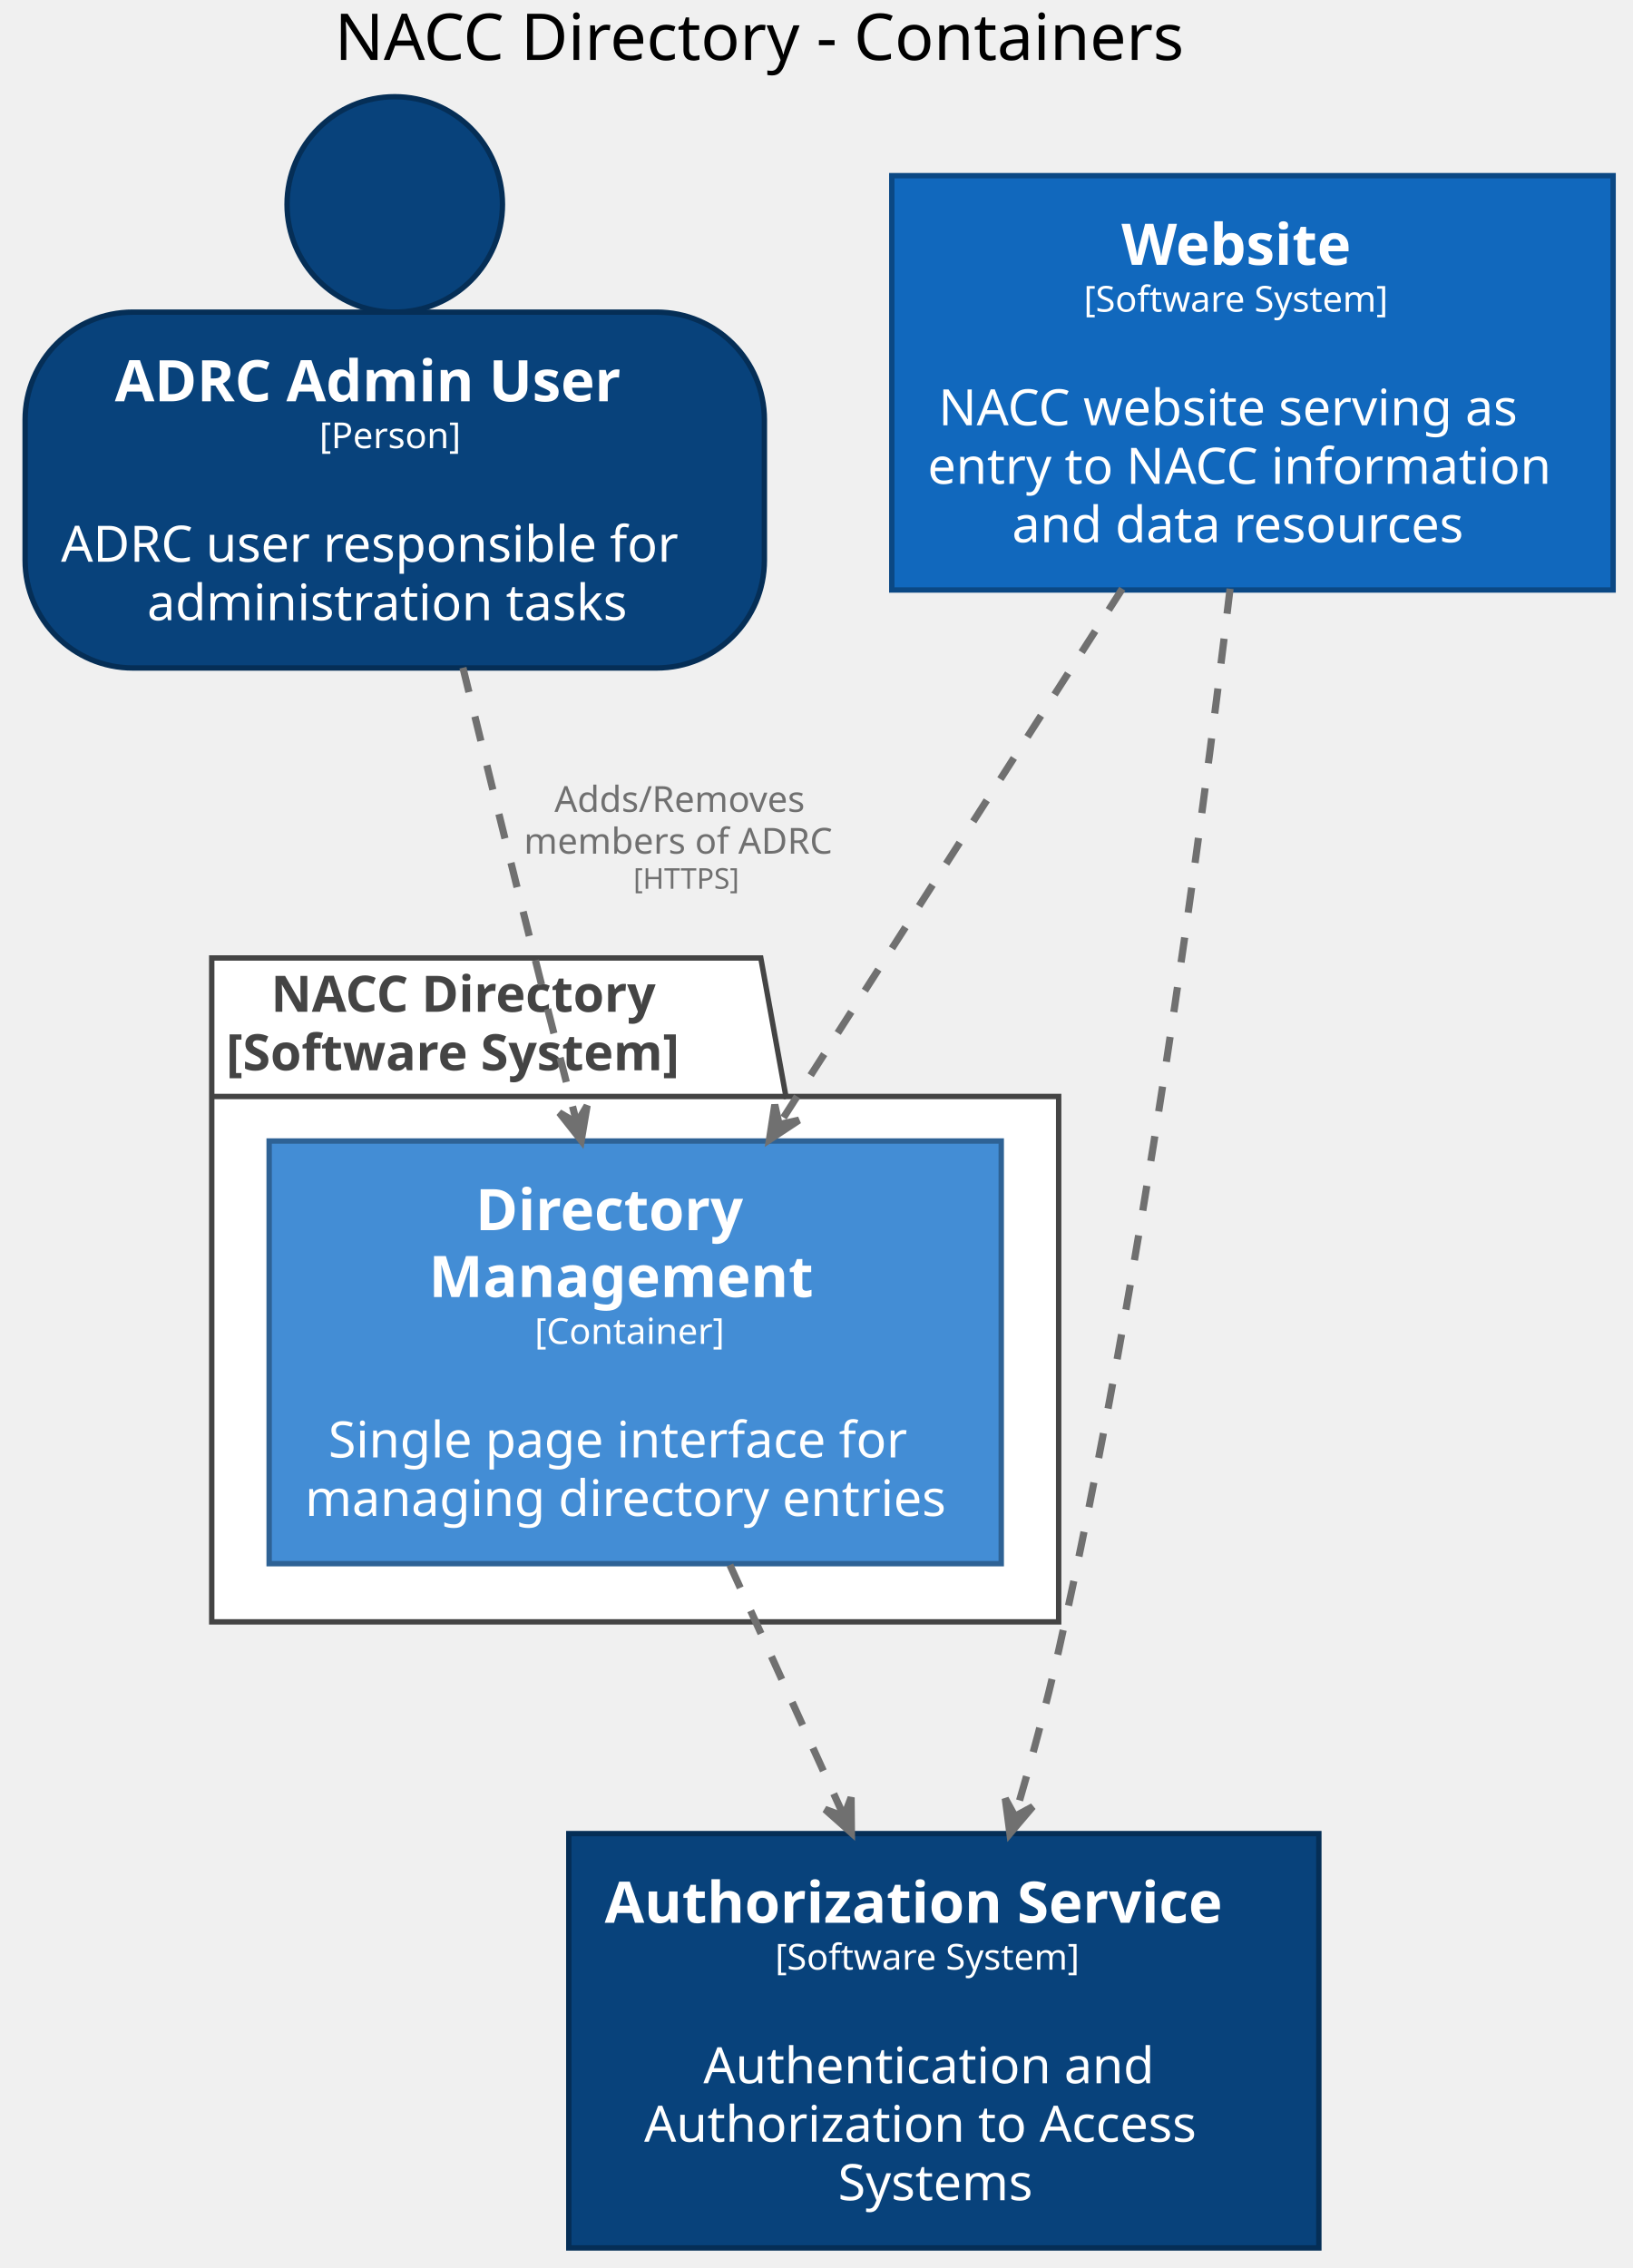
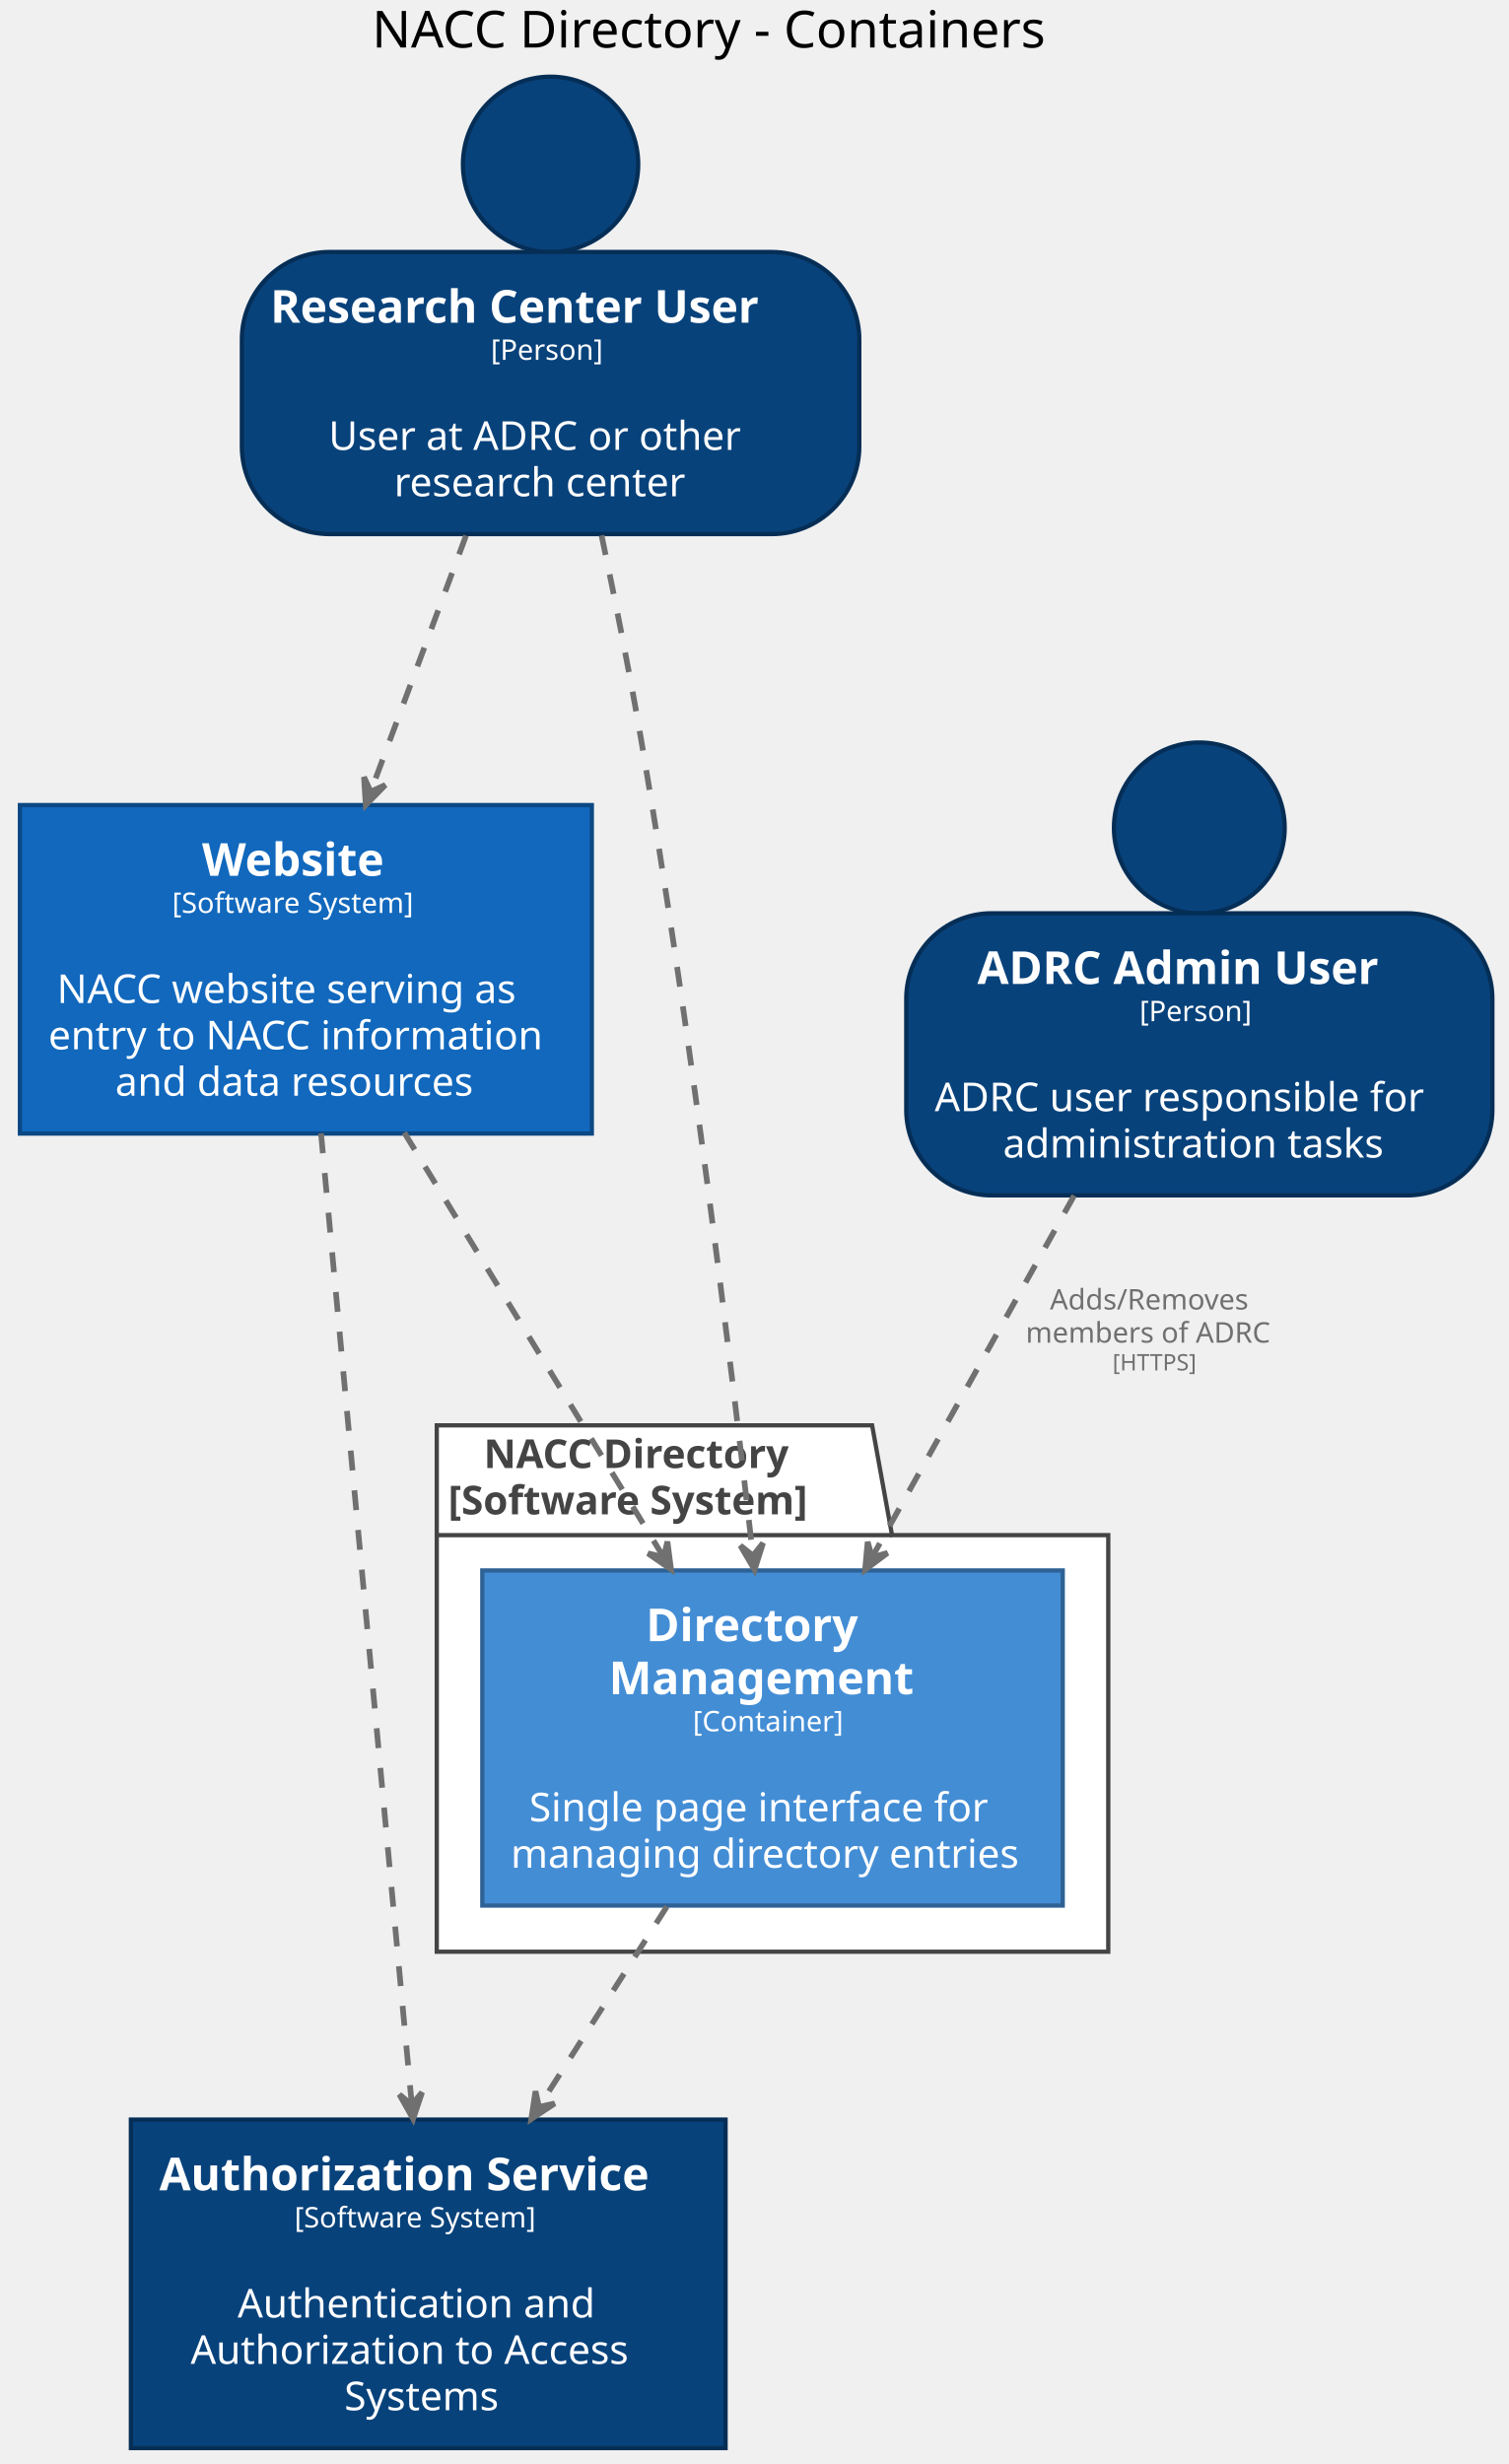
- <svg xmlns="http://www.w3.org/2000/svg" contentScriptType="application/ecmascript" contentStyleType="text/css" height="632px" preserveAspectRatio="none" style="width:455px;height:632px;background:#FFFFFF;" version="1.1" viewBox="0 0 455 632" width="455px" zoomAndPan="magnify">
+ <svg xmlns="http://www.w3.org/2000/svg" contentScriptType="application/ecmascript" contentStyleType="text/css" height="866px" preserveAspectRatio="none" style="width:530px;height:866px;background:#FFFFFF;" version="1.1" viewBox="0 0 530 866" width="530px" zoomAndPan="magnify">
  <defs />
  <g>
-     <text fill="#000000" font-family="sans-serif" font-size="18" lengthAdjust="spacing" textLength="256" x="93.25" y="16.708">NACC Directory - Containers</text>
-     <polygon fill="#FFFFFF" points="59,266.953,212,266.953,219,305.547,295,305.547,295,451.953,59,451.953,59,266.953" style="stroke:#444444;stroke-width:1.5;" />
-     <line style="stroke:#444444;stroke-width:1.5;" x1="59" x2="219" y1="305.547" y2="305.547" />
-     <text fill="#444444" font-family="sans-serif" font-size="14" font-weight="bold" lengthAdjust="spacing" textLength="122" x="75.5" y="281.948">NACC Directory</text>
-     <text fill="#444444" font-family="sans-serif" font-size="14" font-weight="bold" lengthAdjust="spacing" textLength="147" x="63" y="298.245">[Software System]</text>
-     <rect fill="#438DD5" height="117.781" style="stroke:#2E6295;stroke-width:1.5;" width="204" x="75" y="317.953" />
-     <text fill="#FFFFFF" font-family="sans-serif" font-size="16" font-weight="bold" lengthAdjust="spacing" textLength="83" x="132.5" y="342.805">Directory</text>
-     <text fill="#FFFFFF" font-family="sans-serif" font-size="16" font-weight="bold" lengthAdjust="spacing" textLength="115" x="119.5" y="361.43">Management</text>
-     <text fill="#FFFFFF" font-family="sans-serif" font-size="10" lengthAdjust="spacing" textLength="56" x="149" y="374.485">[Container]</text>
-     <text fill="#FFFFFF" font-family="sans-serif" font-size="14" lengthAdjust="spacing" textLength="0" x="179" y="389.839" />
-     <text fill="#FFFFFF" font-family="sans-serif" font-size="14" lengthAdjust="spacing" textLength="167" x="91.5" y="406.136">Single page interface for</text>
-     <text fill="#FFFFFF" font-family="sans-serif" font-size="14" lengthAdjust="spacing" textLength="184" x="85" y="422.433">managing directory entries</text>
-     <ellipse cx="110" cy="56.966" fill="#08427B" rx="30.013" ry="30.013" style="stroke:#052E56;stroke-width:1.5;" />
-     <rect fill="#08427B" height="99.156" rx="30.013" ry="30.013" style="stroke:#052E56;stroke-width:1.5;" width="206" x="7" y="86.98" />
-     <text fill="#FFFFFF" font-family="sans-serif" font-size="16" font-weight="bold" lengthAdjust="spacing" textLength="156" x="32" y="111.831">ADRC Admin User</text>
-     <text fill="#FFFFFF" font-family="sans-serif" font-size="10" lengthAdjust="spacing" textLength="42" x="89" y="124.887">[Person]</text>
-     <text fill="#FFFFFF" font-family="sans-serif" font-size="14" lengthAdjust="spacing" textLength="0" x="112" y="140.24" />
-     <text fill="#FFFFFF" font-family="sans-serif" font-size="14" lengthAdjust="spacing" textLength="182" x="17" y="156.537">ADRC user responsible for</text>
-     <text fill="#FFFFFF" font-family="sans-serif" font-size="14" lengthAdjust="spacing" textLength="138" x="41" y="172.834">administration tasks</text>
-     <rect fill="#08427B" height="115.453" style="stroke:#052E56;stroke-width:1.5;" width="209" x="158.5" y="510.953" />
-     <text fill="#FFFFFF" font-family="sans-serif" font-size="16" font-weight="bold" lengthAdjust="spacing" textLength="189" x="168.5" y="535.805">Authorization Service</text>
-     <text fill="#FFFFFF" font-family="sans-serif" font-size="10" lengthAdjust="spacing" textLength="94" x="216" y="548.86">[Software System]</text>
-     <text fill="#FFFFFF" font-family="sans-serif" font-size="14" lengthAdjust="spacing" textLength="0" x="265" y="564.214" />
-     <text fill="#FFFFFF" font-family="sans-serif" font-size="14" lengthAdjust="spacing" textLength="130" x="196" y="580.511">Authentication and</text>
-     <text fill="#FFFFFF" font-family="sans-serif" font-size="14" lengthAdjust="spacing" textLength="163" x="179.5" y="596.808">Authorization to Access</text>
-     <text fill="#FFFFFF" font-family="sans-serif" font-size="14" lengthAdjust="spacing" textLength="59" x="233.5" y="613.105">Systems</text>
-     <rect fill="#1168BD" height="115.453" style="stroke:#0B4884;stroke-width:1.5;" width="201" x="248.5" y="48.953" />
-     <text fill="#FFFFFF" font-family="sans-serif" font-size="16" font-weight="bold" lengthAdjust="spacing" textLength="73" x="312.5" y="73.805">Website</text>
-     <text fill="#FFFFFF" font-family="sans-serif" font-size="10" lengthAdjust="spacing" textLength="94" x="302" y="86.86">[Software System]</text>
-     <text fill="#FFFFFF" font-family="sans-serif" font-size="14" lengthAdjust="spacing" textLength="0" x="351" y="102.214" />
-     <text fill="#FFFFFF" font-family="sans-serif" font-size="14" lengthAdjust="spacing" textLength="171" x="261.5" y="118.511">NACC website serving as</text>
-     <text fill="#FFFFFF" font-family="sans-serif" font-size="14" lengthAdjust="spacing" textLength="177" x="258.5" y="134.808">entry to NACC information</text>
-     <text fill="#FFFFFF" font-family="sans-serif" font-size="14" lengthAdjust="spacing" textLength="134" x="282" y="151.105">and data resources</text>
-     <path d="M312.73,164.063 C284.76,207.743 246.08,268.113 217.17,313.243 " fill="none" id="Website-to-NACCDirectory.DirectoryManagement" style="stroke:#707070;stroke-width:2.0;stroke-dasharray:7.0,7.0;" />
-     <polygon fill="#707070" points="214.41,317.563,222.633,312.143,217.107,313.353,215.897,307.827,214.41,317.563" style="stroke:#707070;stroke-width:2.0;" />
-     <text fill="#000000" font-family="sans-serif" font-size="10" lengthAdjust="spacing" textLength="0" x="282" y="237.235" />
-     <path d="M129,186.063 C134.15,207.153 139.75,229.933 145,250.953 C150.03,271.083 155.61,293.023 160.69,312.813 " fill="none" id="ADRCAdminUser-to-NACCDirectory.DirectoryManagement" style="stroke:#707070;stroke-width:2.0;stroke-dasharray:7.0,7.0;" />
-     <polygon fill="#707070" points="161.97,317.793,163.607,308.081,160.727,312.95,155.858,310.07,161.97,317.793" style="stroke:#707070;stroke-width:2.0;" />
-     <text fill="#707070" font-family="sans-serif" font-size="10" lengthAdjust="spacing" textLength="73" x="154.5" y="226.235">Adds/Removes</text>
-     <text fill="#707070" font-family="sans-serif" font-size="10" lengthAdjust="spacing" textLength="93" x="146" y="237.876">members of ADRC</text>
-     <text fill="#707070" font-family="sans-serif" font-size="8" lengthAdjust="spacing" textLength="32" x="176.5" y="247.66">[HTTPS]</text>
-     <path d="M203.39,436.093 C213.44,458.243 224.92,483.533 235.1,505.973 " fill="none" id="NACCDirectory.DirectoryManagement-to-AuthorizationService" style="stroke:#707070;stroke-width:2.0;stroke-dasharray:7.0,7.0;" />
-     <polygon fill="#707070" points="237.25,510.723,237.167,500.875,235.181,506.171,229.884,504.185,237.25,510.723" style="stroke:#707070;stroke-width:2.0;" />
-     <text fill="#000000" font-family="sans-serif" font-size="10" lengthAdjust="spacing" textLength="0" x="226" y="478.235" />
-     <path d="M342.76,164.063 C334.48,234.073 318.17,356.653 295,459.953 C291.63,474.973 287.29,490.973 282.9,505.913 " fill="none" id="Website-to-AuthorizationService" style="stroke:#707070;stroke-width:2.0;stroke-dasharray:7.0,7.0;" />
-     <polygon fill="#707070" points="281.41,510.933,287.791,503.431,282.823,506.137,280.117,501.17,281.41,510.933" style="stroke:#707070;stroke-width:2.0;" />
-     <text fill="#000000" font-family="sans-serif" font-size="10" lengthAdjust="spacing" textLength="0" x="334" y="380.735" />
+     <text fill="#000000" font-family="sans-serif" font-size="18" lengthAdjust="spacing" textLength="256" x="130.75" y="16.708">NACC Directory - Containers</text>
+     <polygon fill="#FFFFFF" points="153.5,500.953,306.5,500.953,313.5,539.547,389.5,539.547,389.5,685.953,153.5,685.953,153.5,500.953" style="stroke:#444444;stroke-width:1.5;" />
+     <line style="stroke:#444444;stroke-width:1.5;" x1="153.5" x2="313.5" y1="539.547" y2="539.547" />
+     <text fill="#444444" font-family="sans-serif" font-size="14" font-weight="bold" lengthAdjust="spacing" textLength="122" x="170" y="515.948">NACC Directory</text>
+     <text fill="#444444" font-family="sans-serif" font-size="14" font-weight="bold" lengthAdjust="spacing" textLength="147" x="157.5" y="532.245">[Software System]</text>
+     <rect fill="#438DD5" height="117.781" style="stroke:#2E6295;stroke-width:1.5;" width="204" x="169.5" y="551.953" />
+     <text fill="#FFFFFF" font-family="sans-serif" font-size="16" font-weight="bold" lengthAdjust="spacing" textLength="83" x="227" y="576.805">Directory</text>
+     <text fill="#FFFFFF" font-family="sans-serif" font-size="16" font-weight="bold" lengthAdjust="spacing" textLength="115" x="214" y="595.43">Management</text>
+     <text fill="#FFFFFF" font-family="sans-serif" font-size="10" lengthAdjust="spacing" textLength="56" x="243.5" y="608.485">[Container]</text>
+     <text fill="#FFFFFF" font-family="sans-serif" font-size="14" lengthAdjust="spacing" textLength="0" x="273.5" y="623.839" />
+     <text fill="#FFFFFF" font-family="sans-serif" font-size="14" lengthAdjust="spacing" textLength="167" x="186" y="640.136">Single page interface for</text>
+     <text fill="#FFFFFF" font-family="sans-serif" font-size="14" lengthAdjust="spacing" textLength="184" x="179.5" y="656.433">managing directory entries</text>
+     <rect fill="#08427B" height="115.453" style="stroke:#052E56;stroke-width:1.5;" width="209" x="46" y="744.953" />
+     <text fill="#FFFFFF" font-family="sans-serif" font-size="16" font-weight="bold" lengthAdjust="spacing" textLength="189" x="56" y="769.805">Authorization Service</text>
+     <text fill="#FFFFFF" font-family="sans-serif" font-size="10" lengthAdjust="spacing" textLength="94" x="103.5" y="782.86">[Software System]</text>
+     <text fill="#FFFFFF" font-family="sans-serif" font-size="14" lengthAdjust="spacing" textLength="0" x="152.5" y="798.214" />
+     <text fill="#FFFFFF" font-family="sans-serif" font-size="14" lengthAdjust="spacing" textLength="130" x="83.5" y="814.511">Authentication and</text>
+     <text fill="#FFFFFF" font-family="sans-serif" font-size="14" lengthAdjust="spacing" textLength="163" x="67" y="830.808">Authorization to Access</text>
+     <text fill="#FFFFFF" font-family="sans-serif" font-size="14" lengthAdjust="spacing" textLength="59" x="121" y="847.105">Systems</text>
+     <rect fill="#1168BD" height="115.453" style="stroke:#0B4884;stroke-width:1.5;" width="201" x="7" y="282.953" />
+     <text fill="#FFFFFF" font-family="sans-serif" font-size="16" font-weight="bold" lengthAdjust="spacing" textLength="73" x="71" y="307.805">Website</text>
+     <text fill="#FFFFFF" font-family="sans-serif" font-size="10" lengthAdjust="spacing" textLength="94" x="60.5" y="320.86">[Software System]</text>
+     <text fill="#FFFFFF" font-family="sans-serif" font-size="14" lengthAdjust="spacing" textLength="0" x="109.5" y="336.214" />
+     <text fill="#FFFFFF" font-family="sans-serif" font-size="14" lengthAdjust="spacing" textLength="171" x="20" y="352.511">NACC website serving as</text>
+     <text fill="#FFFFFF" font-family="sans-serif" font-size="14" lengthAdjust="spacing" textLength="177" x="17" y="368.808">entry to NACC information</text>
+     <text fill="#FFFFFF" font-family="sans-serif" font-size="14" lengthAdjust="spacing" textLength="134" x="40.5" y="385.104">and data resources</text>
+     <ellipse cx="193.5" cy="57.757" fill="#08427B" rx="30.804" ry="30.804" style="stroke:#052E56;stroke-width:1.5;" />
+     <rect fill="#08427B" height="99.156" rx="30.804" ry="30.804" style="stroke:#052E56;stroke-width:1.5;" width="217" x="85" y="88.561" />
+     <text fill="#FFFFFF" font-family="sans-serif" font-size="16" font-weight="bold" lengthAdjust="spacing" textLength="197" x="95" y="113.413">Research Center User</text>
+     <text fill="#FFFFFF" font-family="sans-serif" font-size="10" lengthAdjust="spacing" textLength="42" x="172.5" y="126.469">[Person]</text>
+     <text fill="#FFFFFF" font-family="sans-serif" font-size="14" lengthAdjust="spacing" textLength="0" x="195.5" y="141.822" />
+     <text fill="#FFFFFF" font-family="sans-serif" font-size="14" lengthAdjust="spacing" textLength="152" x="115.5" y="158.119">User at ADRC or other</text>
+     <text fill="#FFFFFF" font-family="sans-serif" font-size="14" lengthAdjust="spacing" textLength="110" x="138.5" y="174.416">research center</text>
+     <ellipse cx="421.5" cy="290.966" fill="#08427B" rx="30.013" ry="30.013" style="stroke:#052E56;stroke-width:1.5;" />
+     <rect fill="#08427B" height="99.156" rx="30.013" ry="30.013" style="stroke:#052E56;stroke-width:1.5;" width="206" x="318.5" y="320.98" />
+     <text fill="#FFFFFF" font-family="sans-serif" font-size="16" font-weight="bold" lengthAdjust="spacing" textLength="156" x="343.5" y="345.831">ADRC Admin User</text>
+     <text fill="#FFFFFF" font-family="sans-serif" font-size="10" lengthAdjust="spacing" textLength="42" x="400.5" y="358.887">[Person]</text>
+     <text fill="#FFFFFF" font-family="sans-serif" font-size="14" lengthAdjust="spacing" textLength="0" x="423.5" y="374.24" />
+     <text fill="#FFFFFF" font-family="sans-serif" font-size="14" lengthAdjust="spacing" textLength="182" x="328.5" y="390.537">ADRC user responsible for</text>
+     <text fill="#FFFFFF" font-family="sans-serif" font-size="14" lengthAdjust="spacing" textLength="138" x="352.5" y="406.834">administration tasks</text>
+     <path d="M142.08,398.063 C168.75,441.743 205.63,502.113 233.2,547.243 " fill="none" id="Website-to-NACCDirectory.DirectoryManagement" style="stroke:#707070;stroke-width:2.0;stroke-dasharray:7.0,7.0;" />
+     <polygon fill="#707070" points="235.83,551.563,234.567,541.796,233.23,547.292,227.734,545.955,235.83,551.563" style="stroke:#707070;stroke-width:2.0;" />
+     <text fill="#000000" font-family="sans-serif" font-size="10" lengthAdjust="spacing" textLength="0" x="197.5" y="471.235" />
+     <path d="M163.78,188.273 C152.81,217.733 140.57,250.633 130.3,278.203 " fill="none" id="ResearchCenterUser-to-Website" style="stroke:#707070;stroke-width:2.0;stroke-dasharray:7.0,7.0;" />
+     <polygon fill="#707070" points="128.54,282.933,135.427,275.892,130.283,278.247,127.928,273.103,128.54,282.933" style="stroke:#707070;stroke-width:2.0;" />
+     <text fill="#000000" font-family="sans-serif" font-size="10" lengthAdjust="spacing" textLength="0" x="154.5" y="228.235" />
+     <path d="M211.42,188.173 C216.35,211.553 221.45,237.223 225.5,260.953 C242.43,360.183 256.61,476.193 264.58,546.313 " fill="none" id="ResearchCenterUser-to-NACCDirectory.DirectoryManagement" style="stroke:#707070;stroke-width:2.0;stroke-dasharray:7.0,7.0;" />
+     <polygon fill="#707070" points="265.19,551.703,268.163,542.314,264.633,546.734,260.212,543.205,265.19,551.703" style="stroke:#707070;stroke-width:2.0;" />
+     <text fill="#000000" font-family="sans-serif" font-size="10" lengthAdjust="spacing" textLength="0" x="251.5" y="344.235" />
+     <path d="M377.51,420.193 C354.91,460.643 327.76,509.243 306.59,547.133 " fill="none" id="ADRCAdminUser-to-NACCDirectory.DirectoryManagement" style="stroke:#707070;stroke-width:2.0;stroke-dasharray:7.0,7.0;" />
+     <polygon fill="#707070" points="304.04,551.703,311.922,545.798,306.479,547.338,304.939,541.895,304.04,551.703" style="stroke:#707070;stroke-width:2.0;" />
+     <text fill="#707070" font-family="sans-serif" font-size="10" lengthAdjust="spacing" textLength="73" x="369" y="460.235">Adds/Removes</text>
+     <text fill="#707070" font-family="sans-serif" font-size="10" lengthAdjust="spacing" textLength="93" x="360.5" y="471.876">members of ADRC</text>
+     <text fill="#707070" font-family="sans-serif" font-size="8" lengthAdjust="spacing" textLength="32" x="391" y="481.66">[HTTPS]</text>
+     <path d="M234.37,670.093 C220.18,692.333 203.95,717.743 189.57,740.263 " fill="none" id="NACCDirectory.DirectoryManagement-to-AuthorizationService" style="stroke:#707070;stroke-width:2.0;stroke-dasharray:7.0,7.0;" />
+     <polygon fill="#707070" points="186.73,744.723,194.94,739.283,189.417,740.507,188.194,734.984,186.73,744.723" style="stroke:#707070;stroke-width:2.0;" />
+     <text fill="#000000" font-family="sans-serif" font-size="10" lengthAdjust="spacing" textLength="0" x="214.5" y="712.235" />
+     <path d="M112.82,398.323 C120.93,485.133 136.35,650.073 144.73,739.713 " fill="none" id="Website-to-AuthorizationService" style="stroke:#707070;stroke-width:2.0;stroke-dasharray:7.0,7.0;" />
+     <polygon fill="#707070" points="145.2,744.713,148.333,735.376,144.728,739.736,140.368,736.131,145.2,744.713" style="stroke:#707070;stroke-width:2.0;" />
+     <text fill="#000000" font-family="sans-serif" font-size="10" lengthAdjust="spacing" textLength="0" x="143.5" y="614.735" />
  </g>
</svg>
